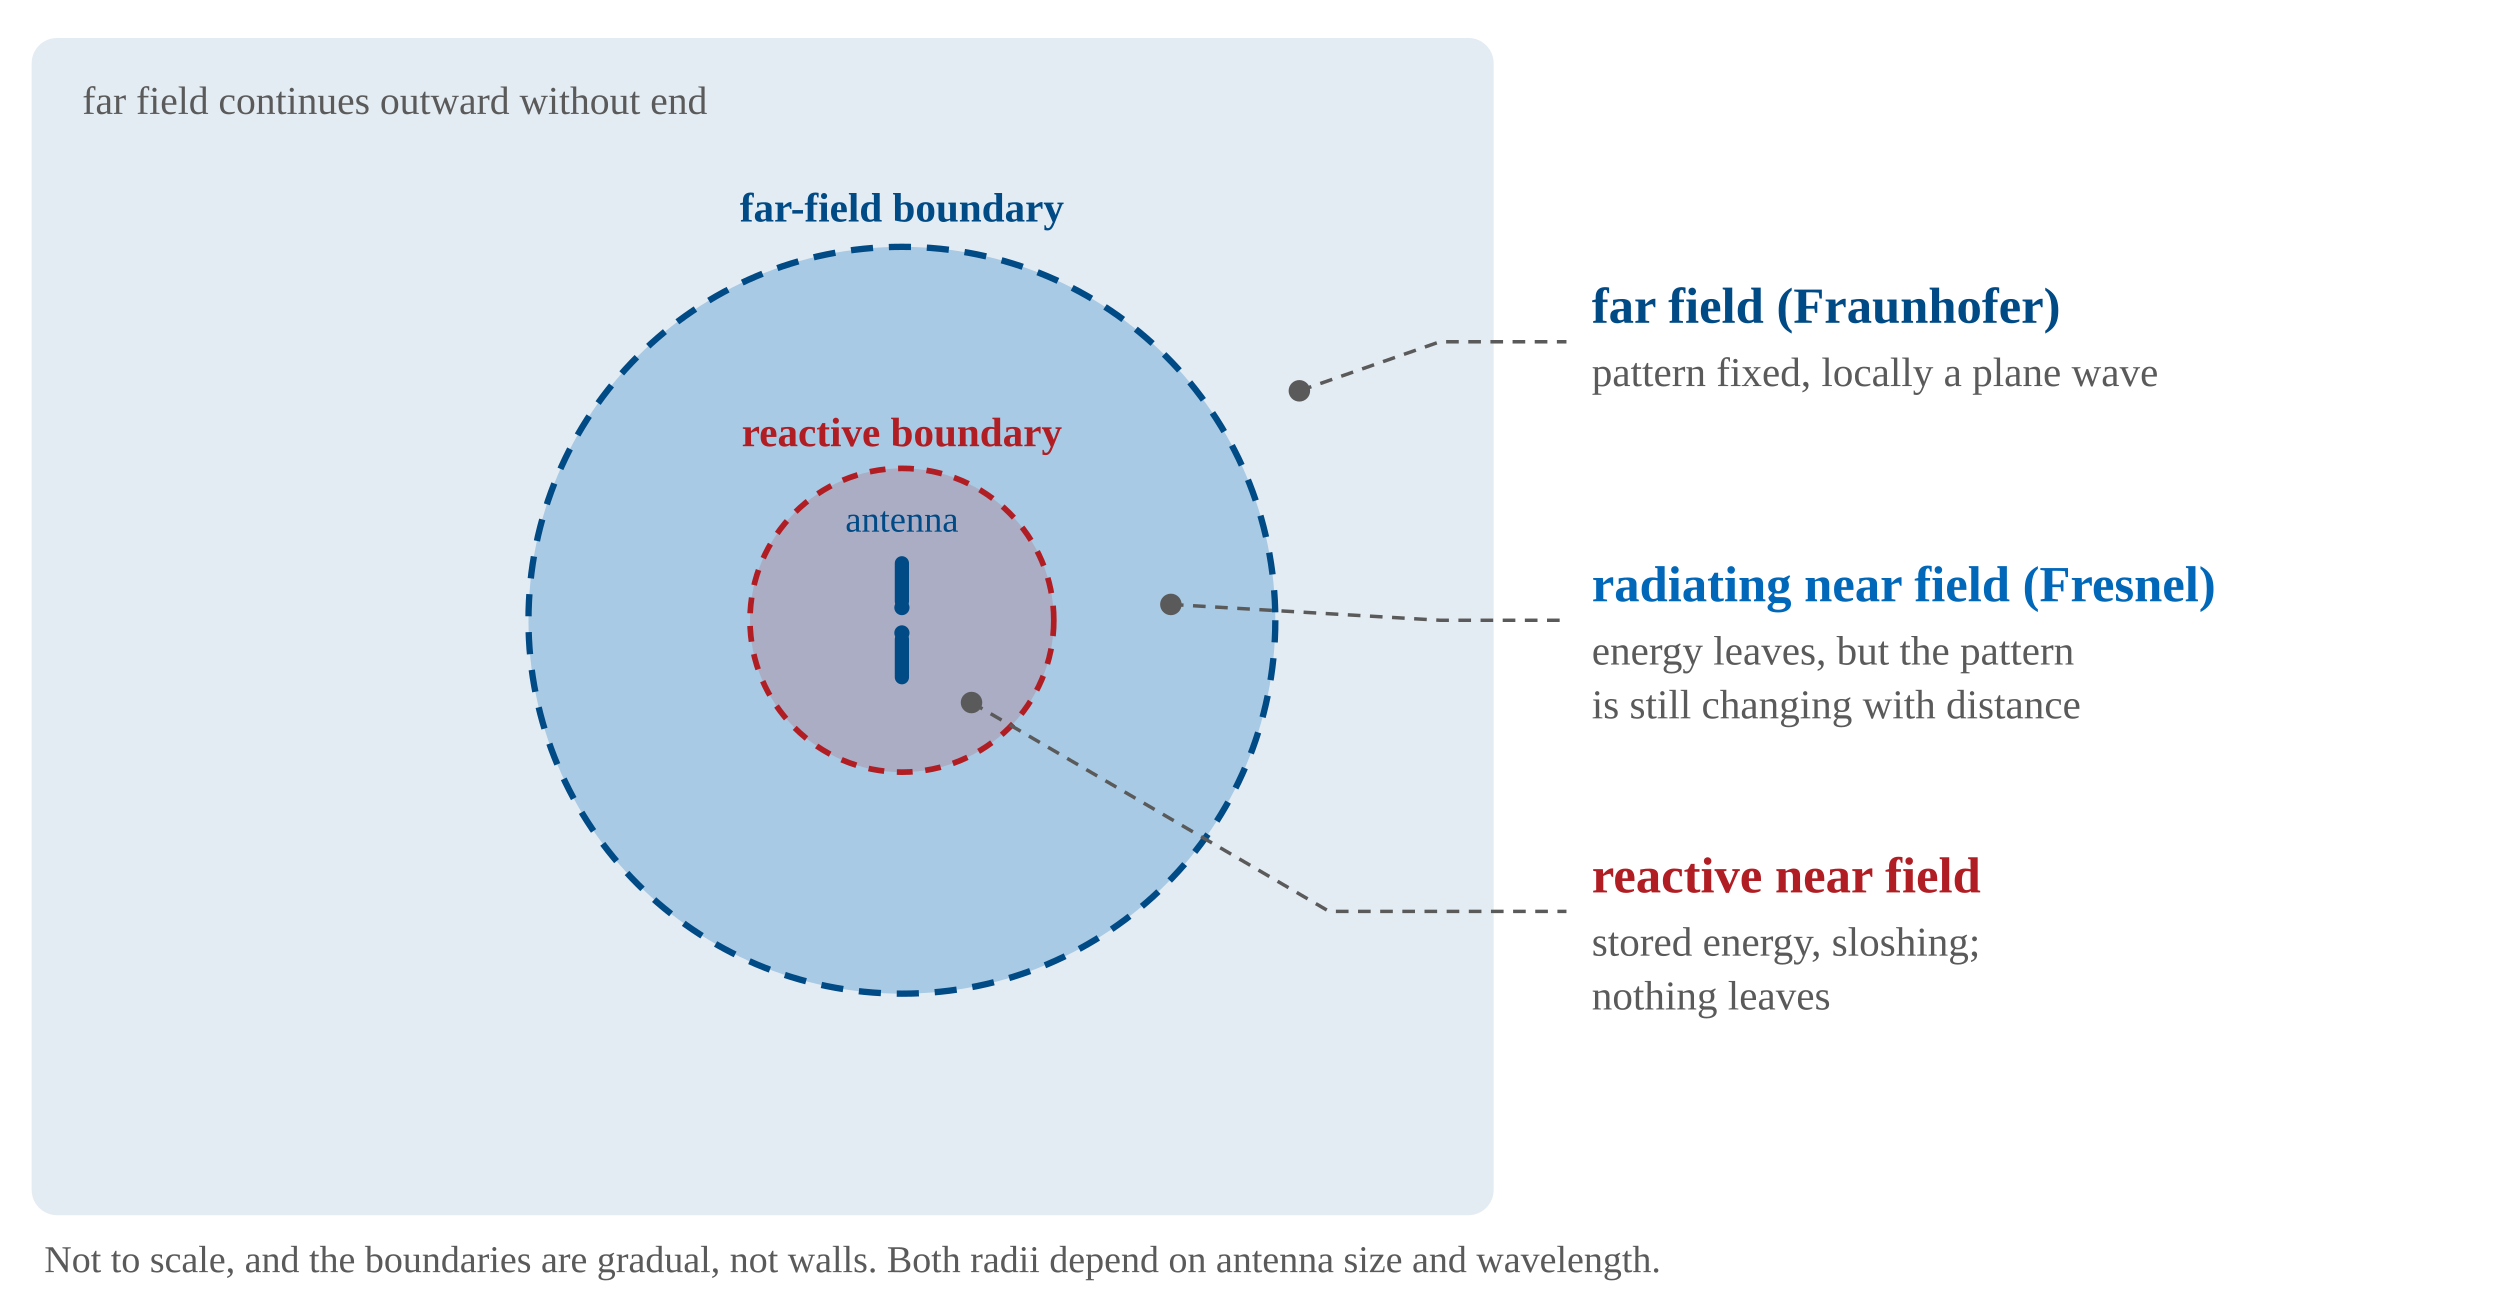
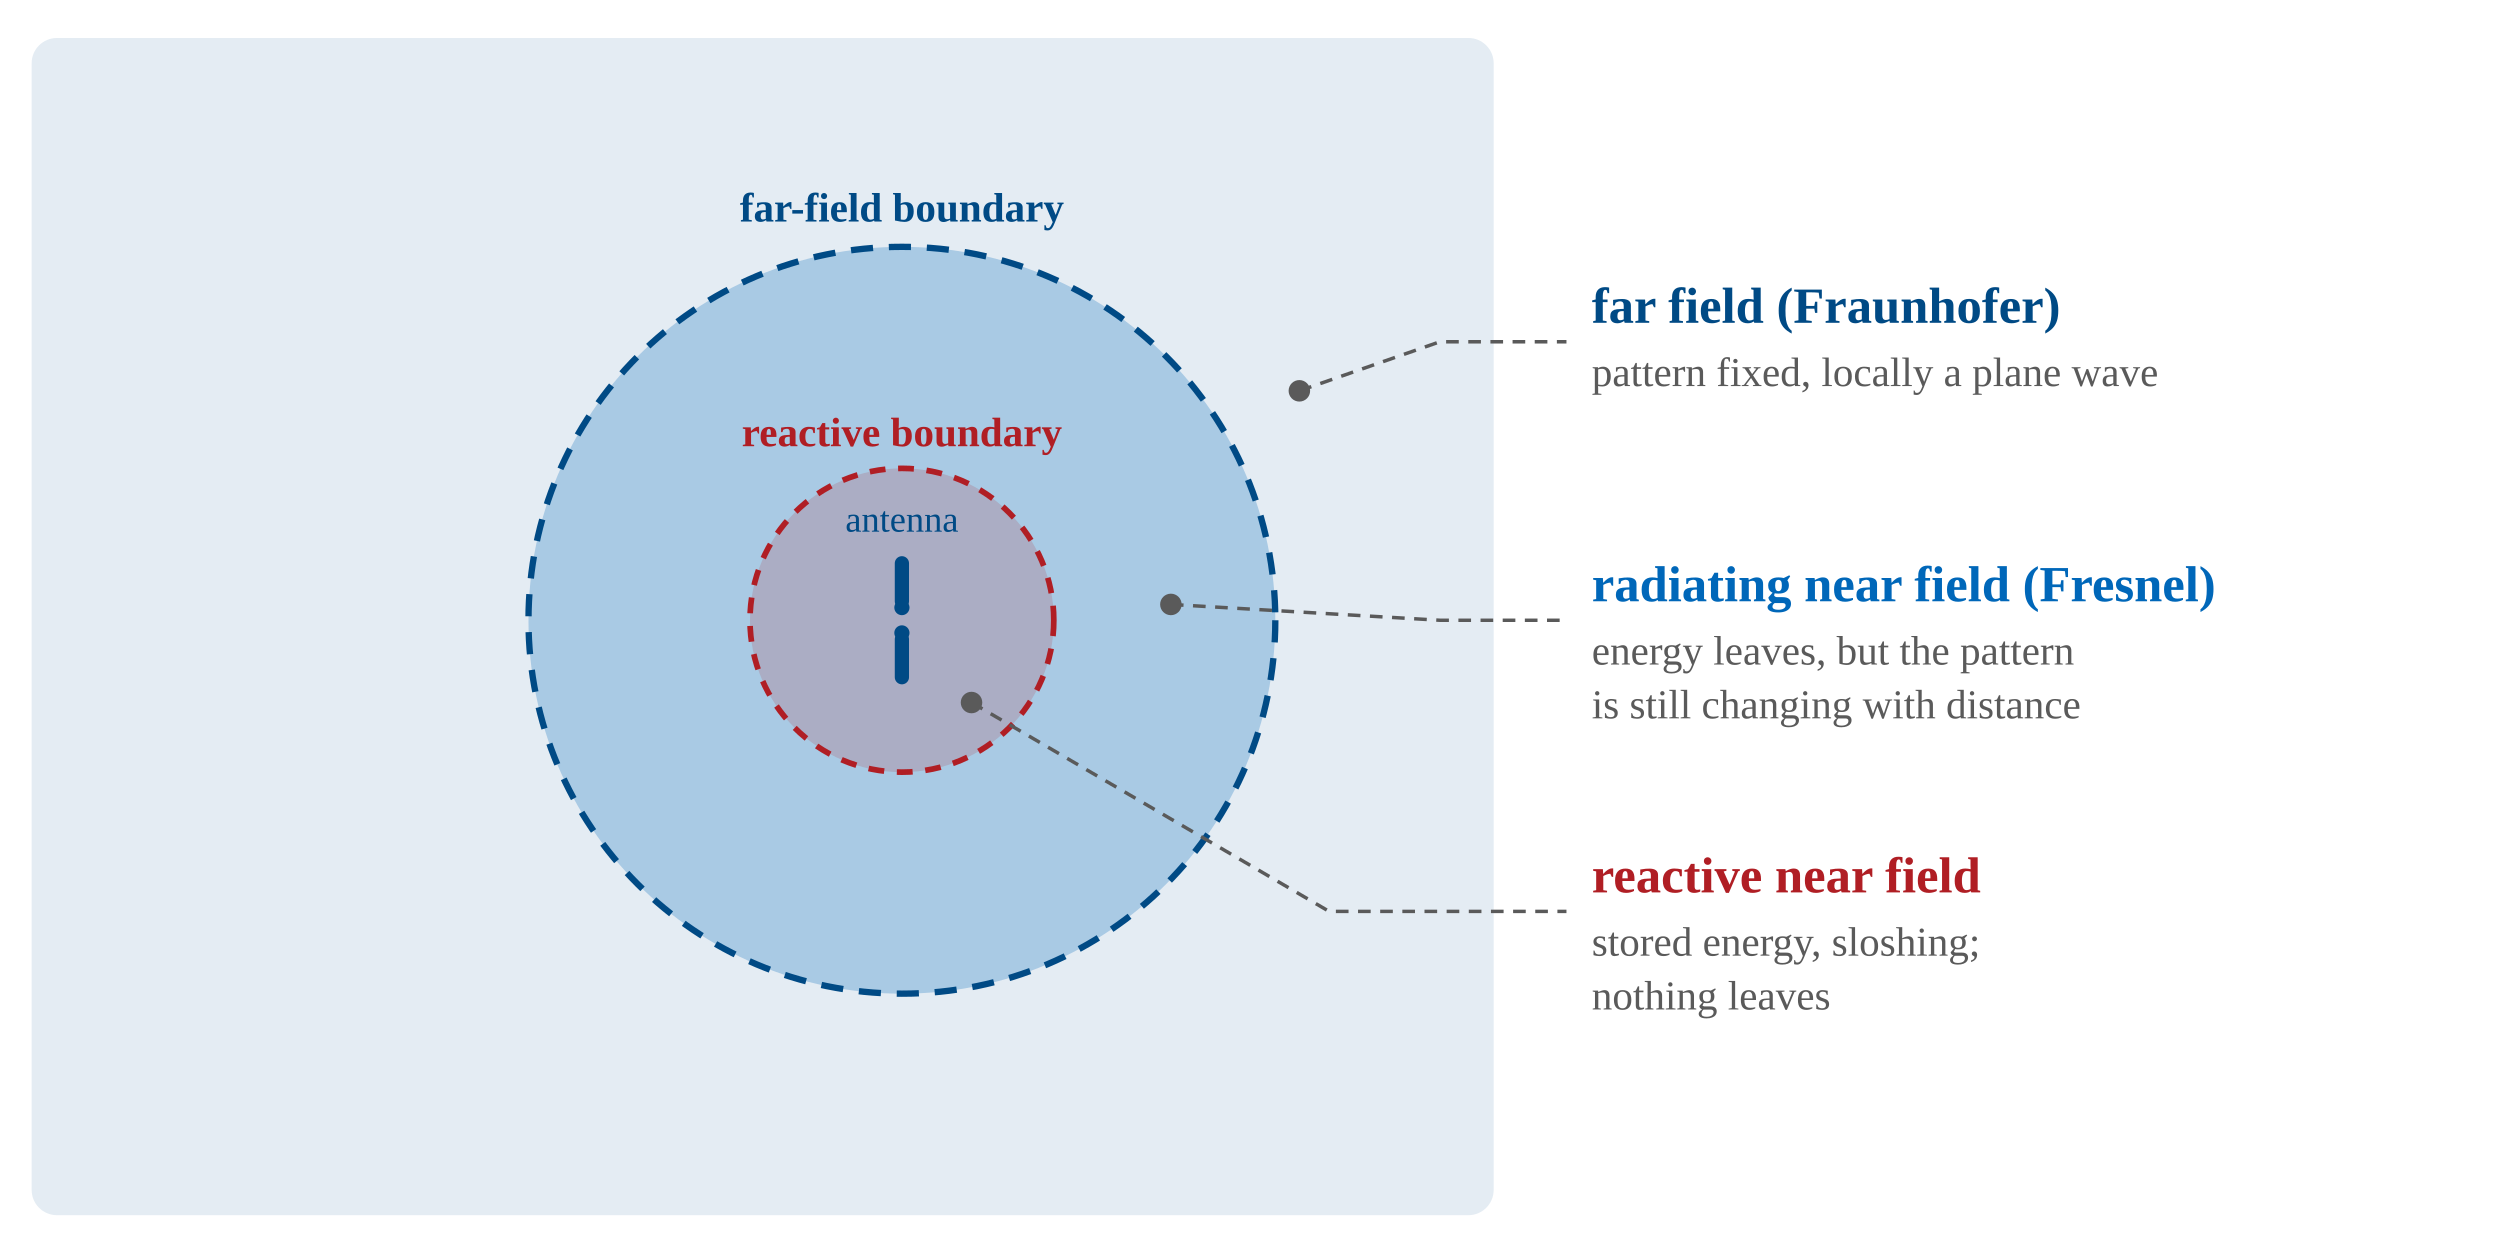
- <svg xmlns="http://www.w3.org/2000/svg" viewBox="0 0 790 410" role="img" aria-label="Three concentric field regions around an antenna: a small reactive near field, a radiating near field around it, and the far field extending outward">
+ <svg xmlns="http://www.w3.org/2000/svg" viewBox="0 0 790 396" role="img" aria-label="Three concentric field regions around an antenna: a small reactive near field, a radiating near field around it, and the far field extending outward">
  <defs>
    <marker id="fr5Grey" viewBox="0 0 10 10" refX="8.5" refY="5" markerWidth="6" markerHeight="6" orient="auto-start-reverse">
      <path d="M0 0 L10 5 L0 10 z" fill="#5a5a5a" />
    </marker>
  </defs>
  <rect x="10" y="12" width="462" height="372" rx="8" fill="#cddce9" opacity="0.55" />
-   <text x="26" y="36" font-size="12.5" fill="#5a5a5a">far field continues outward without end</text>
  <circle cx="285" cy="196" r="118" fill="#0067b9" opacity="0.26" />
  <circle cx="285" cy="196" r="48" fill="#b01e24" opacity="0.17" />
  <circle cx="285" cy="196" r="118" fill="none" stroke="#004a85" stroke-width="2" stroke-dasharray="7 5" />
  <circle cx="285" cy="196" r="48" fill="none" stroke="#b01e24" stroke-width="1.8" stroke-dasharray="5 4" />
  <text x="285" y="70" text-anchor="middle" font-size="13" font-weight="700" fill="#004a85">far-field boundary</text>
  <text x="285" y="141" text-anchor="middle" font-size="13" font-weight="700" fill="#b01e24">reactive boundary</text>
  <line x1="285" y1="178" x2="285" y2="190" stroke="#004a85" stroke-width="4.5" stroke-linecap="round" />
  <line x1="285" y1="202" x2="285" y2="214" stroke="#004a85" stroke-width="4.5" stroke-linecap="round" />
  <circle cx="285" cy="192" r="2.4" fill="#004a85" />
  <circle cx="285" cy="200" r="2.4" fill="#004a85" />
  <text x="285" y="168" text-anchor="middle" font-size="11.5" fill="#004a85">antenna</text>
  <path d="M410.6 123.5 L455 108 L495 108" fill="none" stroke="#5a5a5a" stroke-width="1.1" stroke-dasharray="4 3" />
  <circle cx="410.6" cy="123.5" r="3.4" fill="#5a5a5a" />
  <path d="M370 191 L455 196 L495 196" fill="none" stroke="#5a5a5a" stroke-width="1.1" stroke-dasharray="4 3" />
  <circle cx="370" cy="191" r="3.4" fill="#5a5a5a" />
  <path d="M307 222 L420 288 L495 288" fill="none" stroke="#5a5a5a" stroke-width="1.1" stroke-dasharray="4 3" />
  <circle cx="307" cy="222" r="3.4" fill="#5a5a5a" />
  <text x="503" y="102" font-size="16" font-weight="700" fill="#004a85">far field (Fraunhofer)</text>
  <text x="503" y="122" font-size="13" fill="#5a5a5a">pattern fixed, locally a plane wave</text>
  <text x="503" y="190" font-size="16" font-weight="700" fill="#0067b9">radiating near field (Fresnel)</text>
  <text x="503" y="210" font-size="13" fill="#5a5a5a">energy leaves, but the pattern</text>
  <text x="503" y="227" font-size="13" fill="#5a5a5a">is still changing with distance</text>
  <text x="503" y="282" font-size="16" font-weight="700" fill="#b01e24">reactive near field</text>
  <text x="503" y="302" font-size="13" fill="#5a5a5a">stored energy, sloshing;</text>
  <text x="503" y="319" font-size="13" fill="#5a5a5a">nothing leaves</text>
-   <text x="14" y="402" font-size="12" fill="#5a5a5a">Not to scale, and the boundaries are gradual, not walls. Both radii depend on antenna size and wavelength.</text>
</svg>
